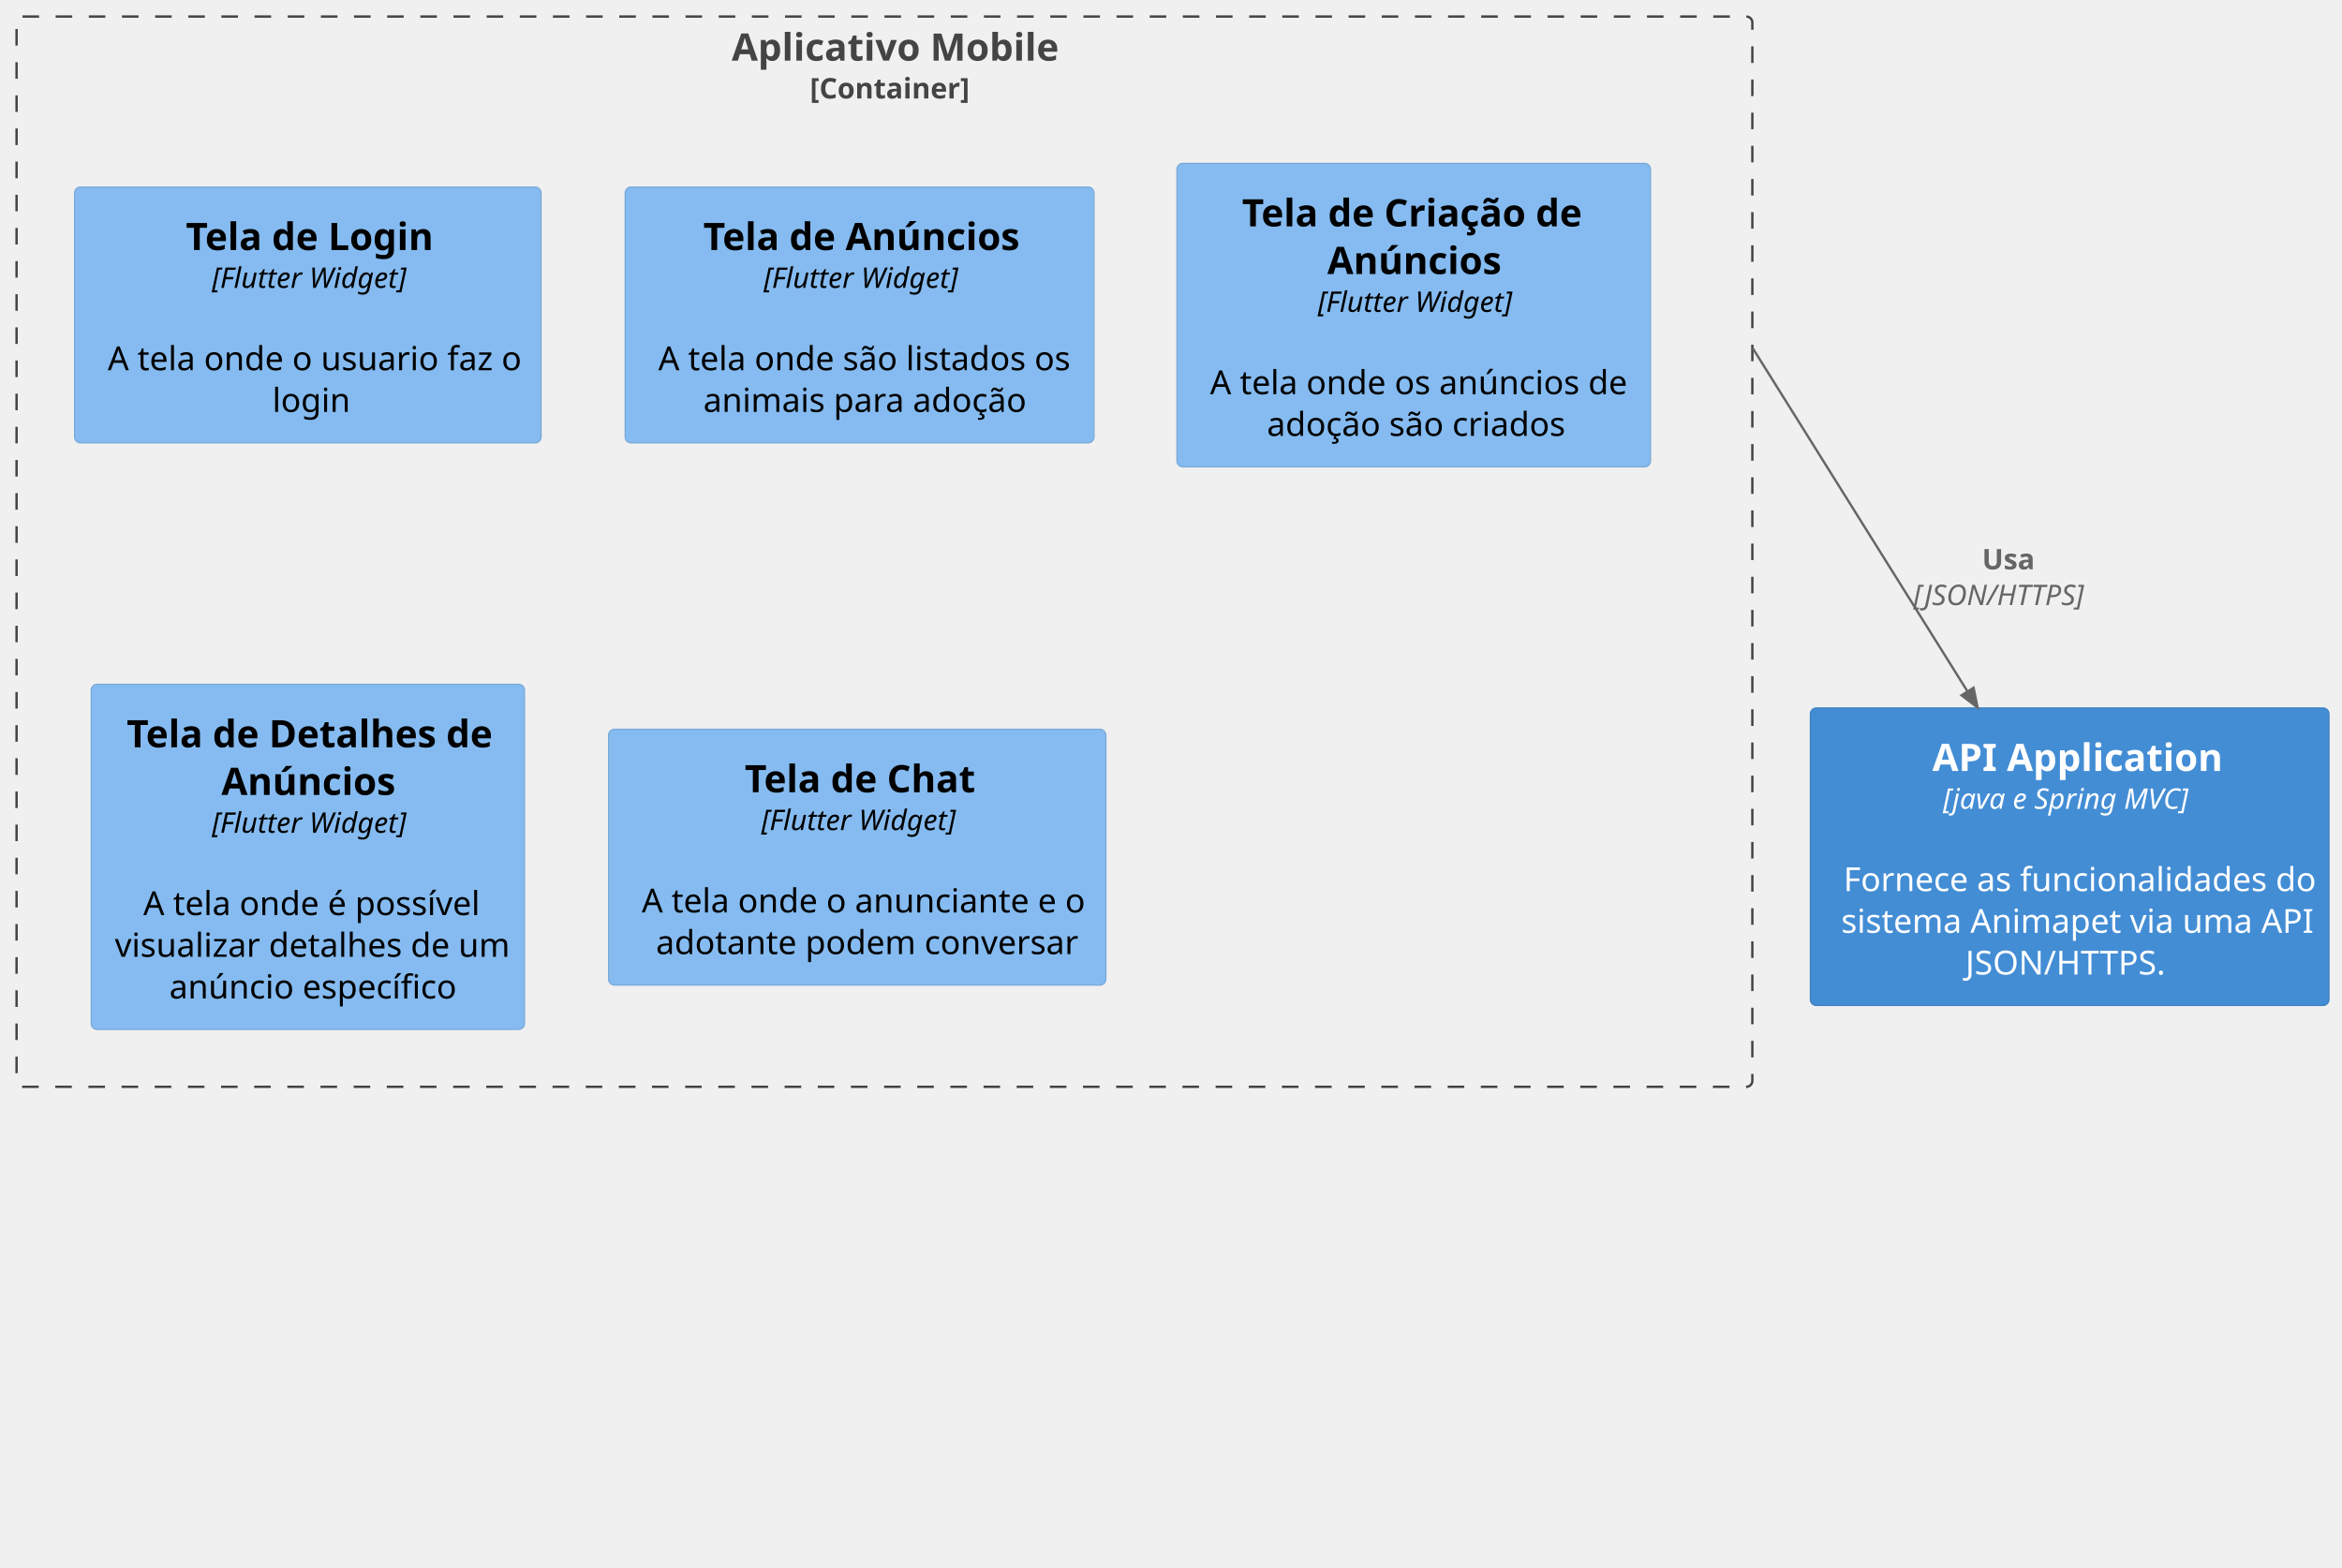
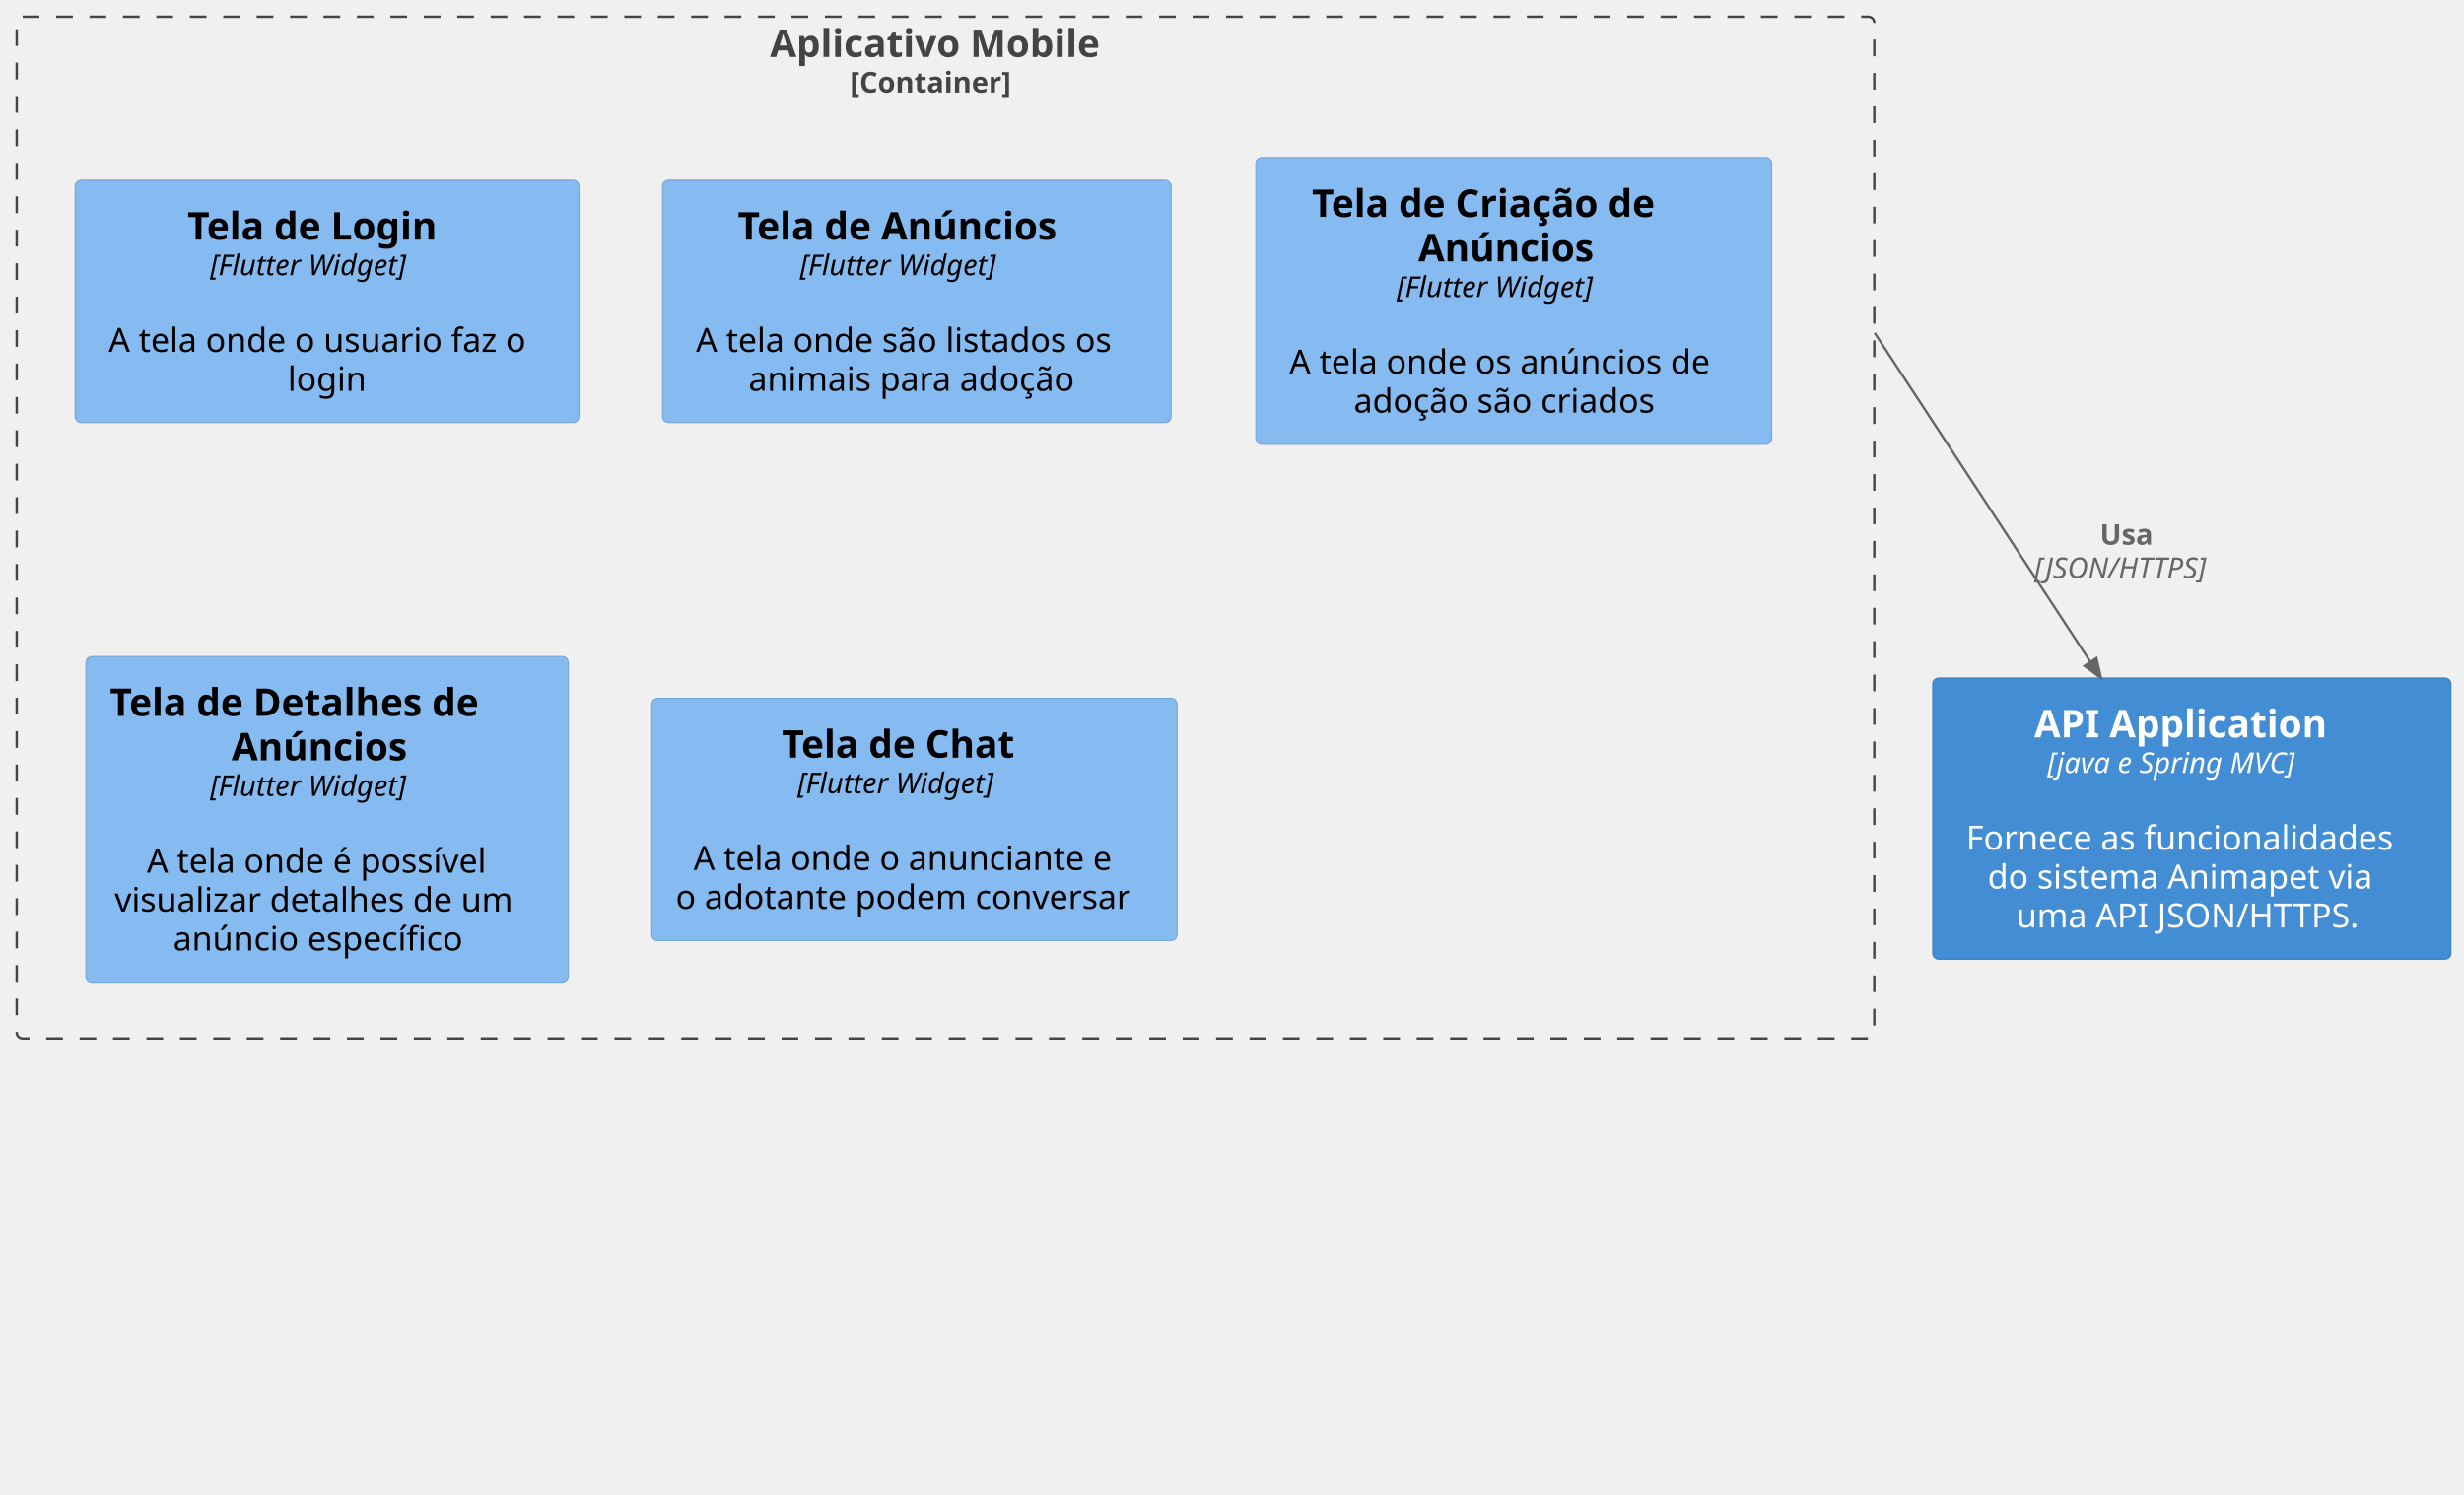
- <svg xmlns="http://www.w3.org/2000/svg" contentStyleType="text/css" height="662px" preserveAspectRatio="none" style="width:989px;height:662px;background:#FFFFFF;" version="1.1" viewBox="0 0 989 662" width="989px" zoomAndPan="magnify">
+ <svg xmlns="http://www.w3.org/2000/svg" contentStyleType="text/css" height="626px" preserveAspectRatio="none" style="width:1032px;height:626px;background:#FFFFFF;" version="1.1" viewBox="0 0 1032 626" width="1032px" zoomAndPan="magnify">
  <defs />
  <g>
    <g id="cluster_mobile">
-       <rect height="452" rx="2.5" ry="2.5" style="stroke:#444444;stroke-width:1.0;fill:none;stroke-dasharray:7.0,7.0;" width="733" x="7" y="7" />
-       <text fill="#444444" font-family="sans-serif" font-size="16" font-weight="bold" lengthAdjust="spacing" textLength="129" x="309" y="25.609">Aplicativo Mobile</text>
-       <text fill="#444444" font-family="sans-serif" font-size="12" font-weight="bold" lengthAdjust="spacing" textLength="63" x="342" y="41.582">[Container]</text>
+       <rect height="428" rx="2.5" ry="2.5" style="stroke:#444444;stroke-width:1.0;fill:none;stroke-dasharray:7.0,7.0;" width="778" x="7" y="7" />
+       <text fill="#444444" font-family="sans-serif" font-size="16" font-weight="bold" lengthAdjust="spacing" textLength="147" x="322.5" y="23.852">Aplicativo Mobile</text>
+       <text fill="#444444" font-family="sans-serif" font-size="12" font-weight="bold" lengthAdjust="spacing" textLength="80" x="356" y="38.764">[Container]</text>
    </g>
    <g id="elem_login">
-       <rect fill="#85BBF0" height="108.047" rx="2.5" ry="2.5" style="stroke:#78A8D8;stroke-width:0.5;" width="197" x="31.5" y="79" />
-       <text fill="#000000" font-family="sans-serif" font-size="16" font-weight="bold" lengthAdjust="spacing" textLength="103" x="78.5" y="105.609">Tela de Login</text>
-       <text fill="#000000" font-family="sans-serif" font-size="12" font-style="italic" lengthAdjust="spacing" textLength="81" x="89.5" y="121.582">[Flutter Widget]</text>
-       <text fill="#000000" font-family="sans-serif" font-size="14" lengthAdjust="spacing" textLength="4" x="128" y="138.752"> </text>
-       <text fill="#000000" font-family="sans-serif" font-size="14" lengthAdjust="spacing" textLength="169" x="45.5" y="156.361">A tela onde o usuario faz o</text>
-       <text fill="#000000" font-family="sans-serif" font-size="14" lengthAdjust="spacing" textLength="30" x="115" y="173.971">login</text>
+       <rect fill="#85BBF0" height="101.484" rx="2.5" ry="2.5" style="stroke:#78A8D8;stroke-width:0.5;" width="211" x="31.5" y="75.5" />
+       <text fill="#000000" font-family="sans-serif" font-size="16" font-weight="bold" lengthAdjust="spacing" textLength="117" x="78.5" y="100.352">Tela de Login</text>
+       <text fill="#000000" font-family="sans-serif" font-size="12" font-style="italic" lengthAdjust="spacing" textLength="98" x="88" y="115.264">[Flutter Widget]</text>
+       <text fill="#000000" font-family="sans-serif" font-size="14" lengthAdjust="spacing" textLength="4" x="135" y="131.089"> </text>
+       <text fill="#000000" font-family="sans-serif" font-size="14" lengthAdjust="spacing" textLength="183" x="45.5" y="147.386">A tela onde o usuario faz o</text>
+       <text fill="#000000" font-family="sans-serif" font-size="14" lengthAdjust="spacing" textLength="33" x="120.5" y="163.683">login</text>
    </g>
    <g id="elem_adocao">
-       <rect fill="#85BBF0" height="108.047" rx="2.5" ry="2.5" style="stroke:#78A8D8;stroke-width:0.5;" width="198" x="264" y="79" />
-       <text fill="#000000" font-family="sans-serif" font-size="16" font-weight="bold" lengthAdjust="spacing" textLength="132" x="297" y="105.609">Tela de Anúncios</text>
-       <text fill="#000000" font-family="sans-serif" font-size="12" font-style="italic" lengthAdjust="spacing" textLength="81" x="322.5" y="121.582">[Flutter Widget]</text>
-       <text fill="#000000" font-family="sans-serif" font-size="14" lengthAdjust="spacing" textLength="4" x="361" y="138.752"> </text>
-       <text fill="#000000" font-family="sans-serif" font-size="14" lengthAdjust="spacing" textLength="170" x="278" y="156.361">A tela onde são listados os</text>
-       <text fill="#000000" font-family="sans-serif" font-size="14" lengthAdjust="spacing" textLength="132" x="297" y="173.971">animais para adoção</text>
+       <rect fill="#85BBF0" height="101.484" rx="2.5" ry="2.5" style="stroke:#78A8D8;stroke-width:0.5;" width="213" x="277.5" y="75.5" />
+       <text fill="#000000" font-family="sans-serif" font-size="16" font-weight="bold" lengthAdjust="spacing" textLength="150" x="309" y="100.352">Tela de Anúncios</text>
+       <text fill="#000000" font-family="sans-serif" font-size="12" font-style="italic" lengthAdjust="spacing" textLength="98" x="335" y="115.264">[Flutter Widget]</text>
+       <text fill="#000000" font-family="sans-serif" font-size="14" lengthAdjust="spacing" textLength="4" x="382" y="131.089"> </text>
+       <text fill="#000000" font-family="sans-serif" font-size="14" lengthAdjust="spacing" textLength="185" x="291.5" y="147.386">A tela onde são listados os</text>
+       <text fill="#000000" font-family="sans-serif" font-size="14" lengthAdjust="spacing" textLength="141" x="313.5" y="163.683">animais para adoção</text>
    </g>
    <g id="elem_criacao">
-       <rect fill="#85BBF0" height="128.172" rx="2.5" ry="2.5" style="stroke:#78A8D8;stroke-width:0.5;" width="200" x="497" y="69" />
-       <text fill="#000000" font-family="sans-serif" font-size="16" font-weight="bold" lengthAdjust="spacing" textLength="141" x="524.5" y="95.609">Tela de Criação de</text>
-       <text fill="#000000" font-family="sans-serif" font-size="16" font-weight="bold" lengthAdjust="spacing" textLength="73" x="560.5" y="115.734">Anúncios</text>
-       <text fill="#000000" font-family="sans-serif" font-size="12" font-style="italic" lengthAdjust="spacing" textLength="81" x="556.5" y="131.707">[Flutter Widget]</text>
-       <text fill="#000000" font-family="sans-serif" font-size="14" lengthAdjust="spacing" textLength="4" x="595" y="148.877"> </text>
-       <text fill="#000000" font-family="sans-serif" font-size="14" lengthAdjust="spacing" textLength="172" x="511" y="166.486">A tela onde os anúncios de</text>
-       <text fill="#000000" font-family="sans-serif" font-size="14" lengthAdjust="spacing" textLength="124" x="535" y="184.096">adoção são criados</text>
+       <rect fill="#85BBF0" height="120.109" rx="2.5" ry="2.5" style="stroke:#78A8D8;stroke-width:0.5;" width="216" x="526" y="66" />
+       <text fill="#000000" font-family="sans-serif" font-size="16" font-weight="bold" lengthAdjust="spacing" textLength="163" x="549.5" y="90.852">Tela de Criação de</text>
+       <text fill="#000000" font-family="sans-serif" font-size="16" font-weight="bold" lengthAdjust="spacing" textLength="80" x="594" y="109.477">Anúncios</text>
+       <text fill="#000000" font-family="sans-serif" font-size="12" font-style="italic" lengthAdjust="spacing" textLength="98" x="585" y="124.389">[Flutter Widget]</text>
+       <text fill="#000000" font-family="sans-serif" font-size="14" lengthAdjust="spacing" textLength="4" x="632" y="140.214"> </text>
+       <text fill="#000000" font-family="sans-serif" font-size="14" lengthAdjust="spacing" textLength="188" x="540" y="156.511">A tela onde os anúncios de</text>
+       <text fill="#000000" font-family="sans-serif" font-size="14" lengthAdjust="spacing" textLength="134" x="567" y="172.808">adoção são criados</text>
    </g>
    <g id="elem_detalhes">
-       <rect fill="#85BBF0" height="145.781" rx="2.5" ry="2.5" style="stroke:#78A8D8;stroke-width:0.5;" width="183" x="38.5" y="289" />
-       <text fill="#000000" font-family="sans-serif" font-size="16" font-weight="bold" lengthAdjust="spacing" textLength="149" x="53.5" y="315.609">Tela de Detalhes de</text>
-       <text fill="#000000" font-family="sans-serif" font-size="16" font-weight="bold" lengthAdjust="spacing" textLength="73" x="93.5" y="335.734">Anúncios</text>
-       <text fill="#000000" font-family="sans-serif" font-size="12" font-style="italic" lengthAdjust="spacing" textLength="81" x="89.5" y="351.707">[Flutter Widget]</text>
-       <text fill="#000000" font-family="sans-serif" font-size="14" lengthAdjust="spacing" textLength="4" x="128" y="368.877"> </text>
-       <text fill="#000000" font-family="sans-serif" font-size="14" lengthAdjust="spacing" textLength="139" x="60.5" y="386.486">A tela onde é possível</text>
-       <text fill="#000000" font-family="sans-serif" font-size="14" lengthAdjust="spacing" textLength="159" x="48.5" y="404.096">visualizar detalhes de um</text>
-       <text fill="#000000" font-family="sans-serif" font-size="14" lengthAdjust="spacing" textLength="117" x="71.5" y="421.705">anúncio específico</text>
+       <rect fill="#85BBF0" height="136.406" rx="2.5" ry="2.5" style="stroke:#78A8D8;stroke-width:0.5;" width="202" x="36" y="275" />
+       <text fill="#000000" font-family="sans-serif" font-size="16" font-weight="bold" lengthAdjust="spacing" textLength="176" x="46" y="299.852">Tela de Detalhes de</text>
+       <text fill="#000000" font-family="sans-serif" font-size="16" font-weight="bold" lengthAdjust="spacing" textLength="80" x="97" y="318.477">Anúncios</text>
+       <text fill="#000000" font-family="sans-serif" font-size="12" font-style="italic" lengthAdjust="spacing" textLength="98" x="88" y="333.389">[Flutter Widget]</text>
+       <text fill="#000000" font-family="sans-serif" font-size="14" lengthAdjust="spacing" textLength="4" x="135" y="349.214"> </text>
+       <text fill="#000000" font-family="sans-serif" font-size="14" lengthAdjust="spacing" textLength="151" x="61.5" y="365.511">A tela onde é possível</text>
+       <text fill="#000000" font-family="sans-serif" font-size="14" lengthAdjust="spacing" textLength="174" x="48" y="381.808">visualizar detalhes de um</text>
+       <text fill="#000000" font-family="sans-serif" font-size="14" lengthAdjust="spacing" textLength="129" x="72.5" y="398.104">anúncio específico</text>
    </g>
    <g id="elem_chat">
-       <rect fill="#85BBF0" height="108.047" rx="2.5" ry="2.5" style="stroke:#78A8D8;stroke-width:0.5;" width="210" x="257" y="308" />
-       <text fill="#000000" font-family="sans-serif" font-size="16" font-weight="bold" lengthAdjust="spacing" textLength="95" x="314.5" y="334.609">Tela de Chat</text>
-       <text fill="#000000" font-family="sans-serif" font-size="12" font-style="italic" lengthAdjust="spacing" textLength="81" x="321.5" y="350.582">[Flutter Widget]</text>
-       <text fill="#000000" font-family="sans-serif" font-size="14" lengthAdjust="spacing" textLength="4" x="360" y="367.752"> </text>
-       <text fill="#000000" font-family="sans-serif" font-size="14" lengthAdjust="spacing" textLength="182" x="271" y="385.361">A tela onde o anunciante e o</text>
-       <text fill="#000000" font-family="sans-serif" font-size="14" lengthAdjust="spacing" textLength="170" x="277" y="402.971">adotante podem conversar</text>
+       <rect fill="#85BBF0" height="101.484" rx="2.5" ry="2.5" style="stroke:#78A8D8;stroke-width:0.5;" width="220" x="273" y="292.5" />
+       <text fill="#000000" font-family="sans-serif" font-size="16" font-weight="bold" lengthAdjust="spacing" textLength="111" x="327.5" y="317.352">Tela de Chat</text>
+       <text fill="#000000" font-family="sans-serif" font-size="12" font-style="italic" lengthAdjust="spacing" textLength="98" x="334" y="332.264">[Flutter Widget]</text>
+       <text fill="#000000" font-family="sans-serif" font-size="14" lengthAdjust="spacing" textLength="4" x="381" y="348.089"> </text>
+       <text fill="#000000" font-family="sans-serif" font-size="14" lengthAdjust="spacing" textLength="185" x="290.5" y="364.386">A tela onde o anunciante e</text>
+       <text fill="#000000" font-family="sans-serif" font-size="14" lengthAdjust="spacing" textLength="200" x="283" y="380.683">o adotante podem conversar</text>
    </g>
    <g id="elem_api">
-       <rect fill="#438DD5" height="125.656" rx="2.5" ry="2.5" style="stroke:#3C7FC0;stroke-width:0.5;" width="219" x="764.5" y="299" />
-       <text fill="#FFFFFF" font-family="sans-serif" font-size="16" font-weight="bold" lengthAdjust="spacing" textLength="116" x="816" y="325.609">API Application</text>
-       <text fill="#FFFFFF" font-family="sans-serif" font-size="12" font-style="italic" lengthAdjust="spacing" textLength="107" x="820.5" y="341.582">[java e Spring MVC]</text>
-       <text fill="#FFFFFF" font-family="sans-serif" font-size="14" lengthAdjust="spacing" textLength="4" x="872" y="358.752"> </text>
-       <text fill="#FFFFFF" font-family="sans-serif" font-size="14" lengthAdjust="spacing" textLength="195" x="778.5" y="376.361">Fornece as funcionalidades do</text>
-       <text fill="#FFFFFF" font-family="sans-serif" font-size="14" lengthAdjust="spacing" textLength="189" x="777.5" y="393.971">sistema Animapet via uma API</text>
-       <text fill="#FFFFFF" font-family="sans-serif" font-size="14" lengthAdjust="spacing" textLength="88" x="830" y="411.58">JSON/HTTPS.</text>
+       <rect fill="#438DD5" height="117.781" rx="2.5" ry="2.5" style="stroke:#3C7FC0;stroke-width:0.5;" width="217" x="809.5" y="284" />
+       <text fill="#FFFFFF" font-family="sans-serif" font-size="16" font-weight="bold" lengthAdjust="spacing" textLength="132" x="852" y="308.852">API Application</text>
+       <text fill="#FFFFFF" font-family="sans-serif" font-size="12" font-style="italic" lengthAdjust="spacing" textLength="121" x="857.5" y="323.764">[java e Spring MVC]</text>
+       <text fill="#FFFFFF" font-family="sans-serif" font-size="14" lengthAdjust="spacing" textLength="4" x="916" y="339.589"> </text>
+       <text fill="#FFFFFF" font-family="sans-serif" font-size="14" lengthAdjust="spacing" textLength="189" x="823.5" y="355.886">Fornece as funcionalidades</text>
+       <text fill="#FFFFFF" font-family="sans-serif" font-size="14" lengthAdjust="spacing" textLength="167" x="832.5" y="372.183">do sistema Animapet via</text>
+       <text fill="#FFFFFF" font-family="sans-serif" font-size="14" lengthAdjust="spacing" textLength="147" x="844.5" y="388.479">uma API JSON/HTTPS.</text>
    </g>
    <g id="link_mobile_api">
-       <path d="M740.187,147.089 C740.358,147.362 740.531,147.639 740.706,147.919 C741.408,149.041 742.147,150.223 742.921,151.459 C749.111,161.355 757.536,174.823 767.15,190.191 C786.378,220.928 810.36,259.265 830.73,291.83 " fill="none" id="mobile-to-api" style="stroke:#666666;stroke-width:1.0;" />
-       <polygon fill="#666666" points="835.12,298.85,833.414,290.478,828.33,293.664,835.12,298.85" style="stroke:#666666;stroke-width:1.0;" />
-       <text fill="#666666" font-family="sans-serif" font-size="12" font-weight="bold" lengthAdjust="spacing" textLength="22" x="837" y="240.457">Usa</text>
-       <text fill="#666666" font-family="sans-serif" font-size="12" font-style="italic" lengthAdjust="spacing" textLength="80" x="808" y="255.551">[JSON/HTTPS]</text>
+       <path d="M785.164,139.452 C785.335,139.712 785.508,139.975 785.683,140.242 C786.382,141.309 787.119,142.433 787.891,143.609 C794.063,153.021 802.463,165.829 812.044,180.439 C831.205,209.657 855.09,246.08 875.33,276.94 " fill="none" id="mobile-to-api" style="stroke:#666666;stroke-width:1.0;" />
+       <polygon fill="#666666" points="879.94,283.97,878.06,275.635,873.043,278.926,879.94,283.97" style="stroke:#666666;stroke-width:1.0;" />
+       <text fill="#666666" font-family="sans-serif" font-size="12" font-weight="bold" lengthAdjust="spacing" textLength="27" x="879.5" y="228.139">Usa</text>
+       <text fill="#666666" font-family="sans-serif" font-size="12" font-style="italic" lengthAdjust="spacing" textLength="82" x="852" y="242.107">[JSON/HTTPS]</text>
    </g>
  </g>
</svg>
